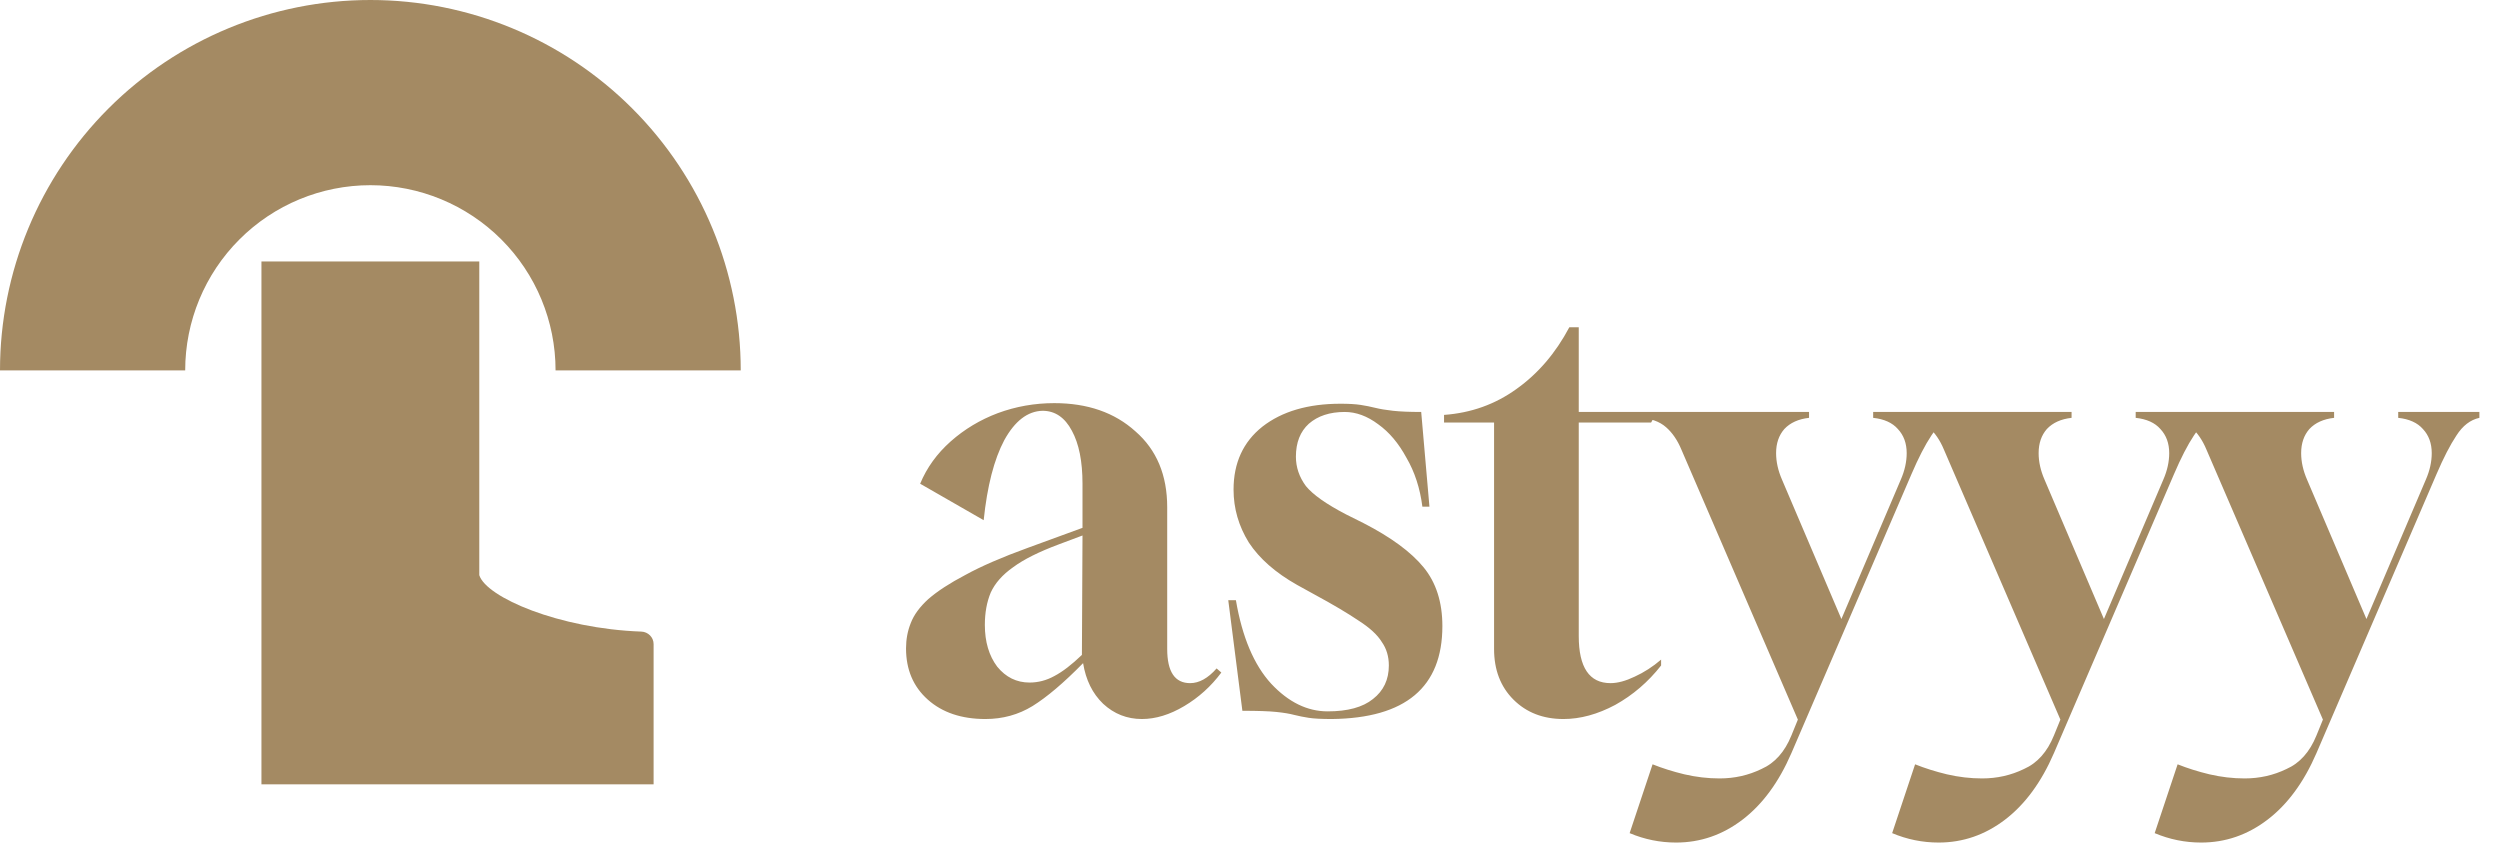
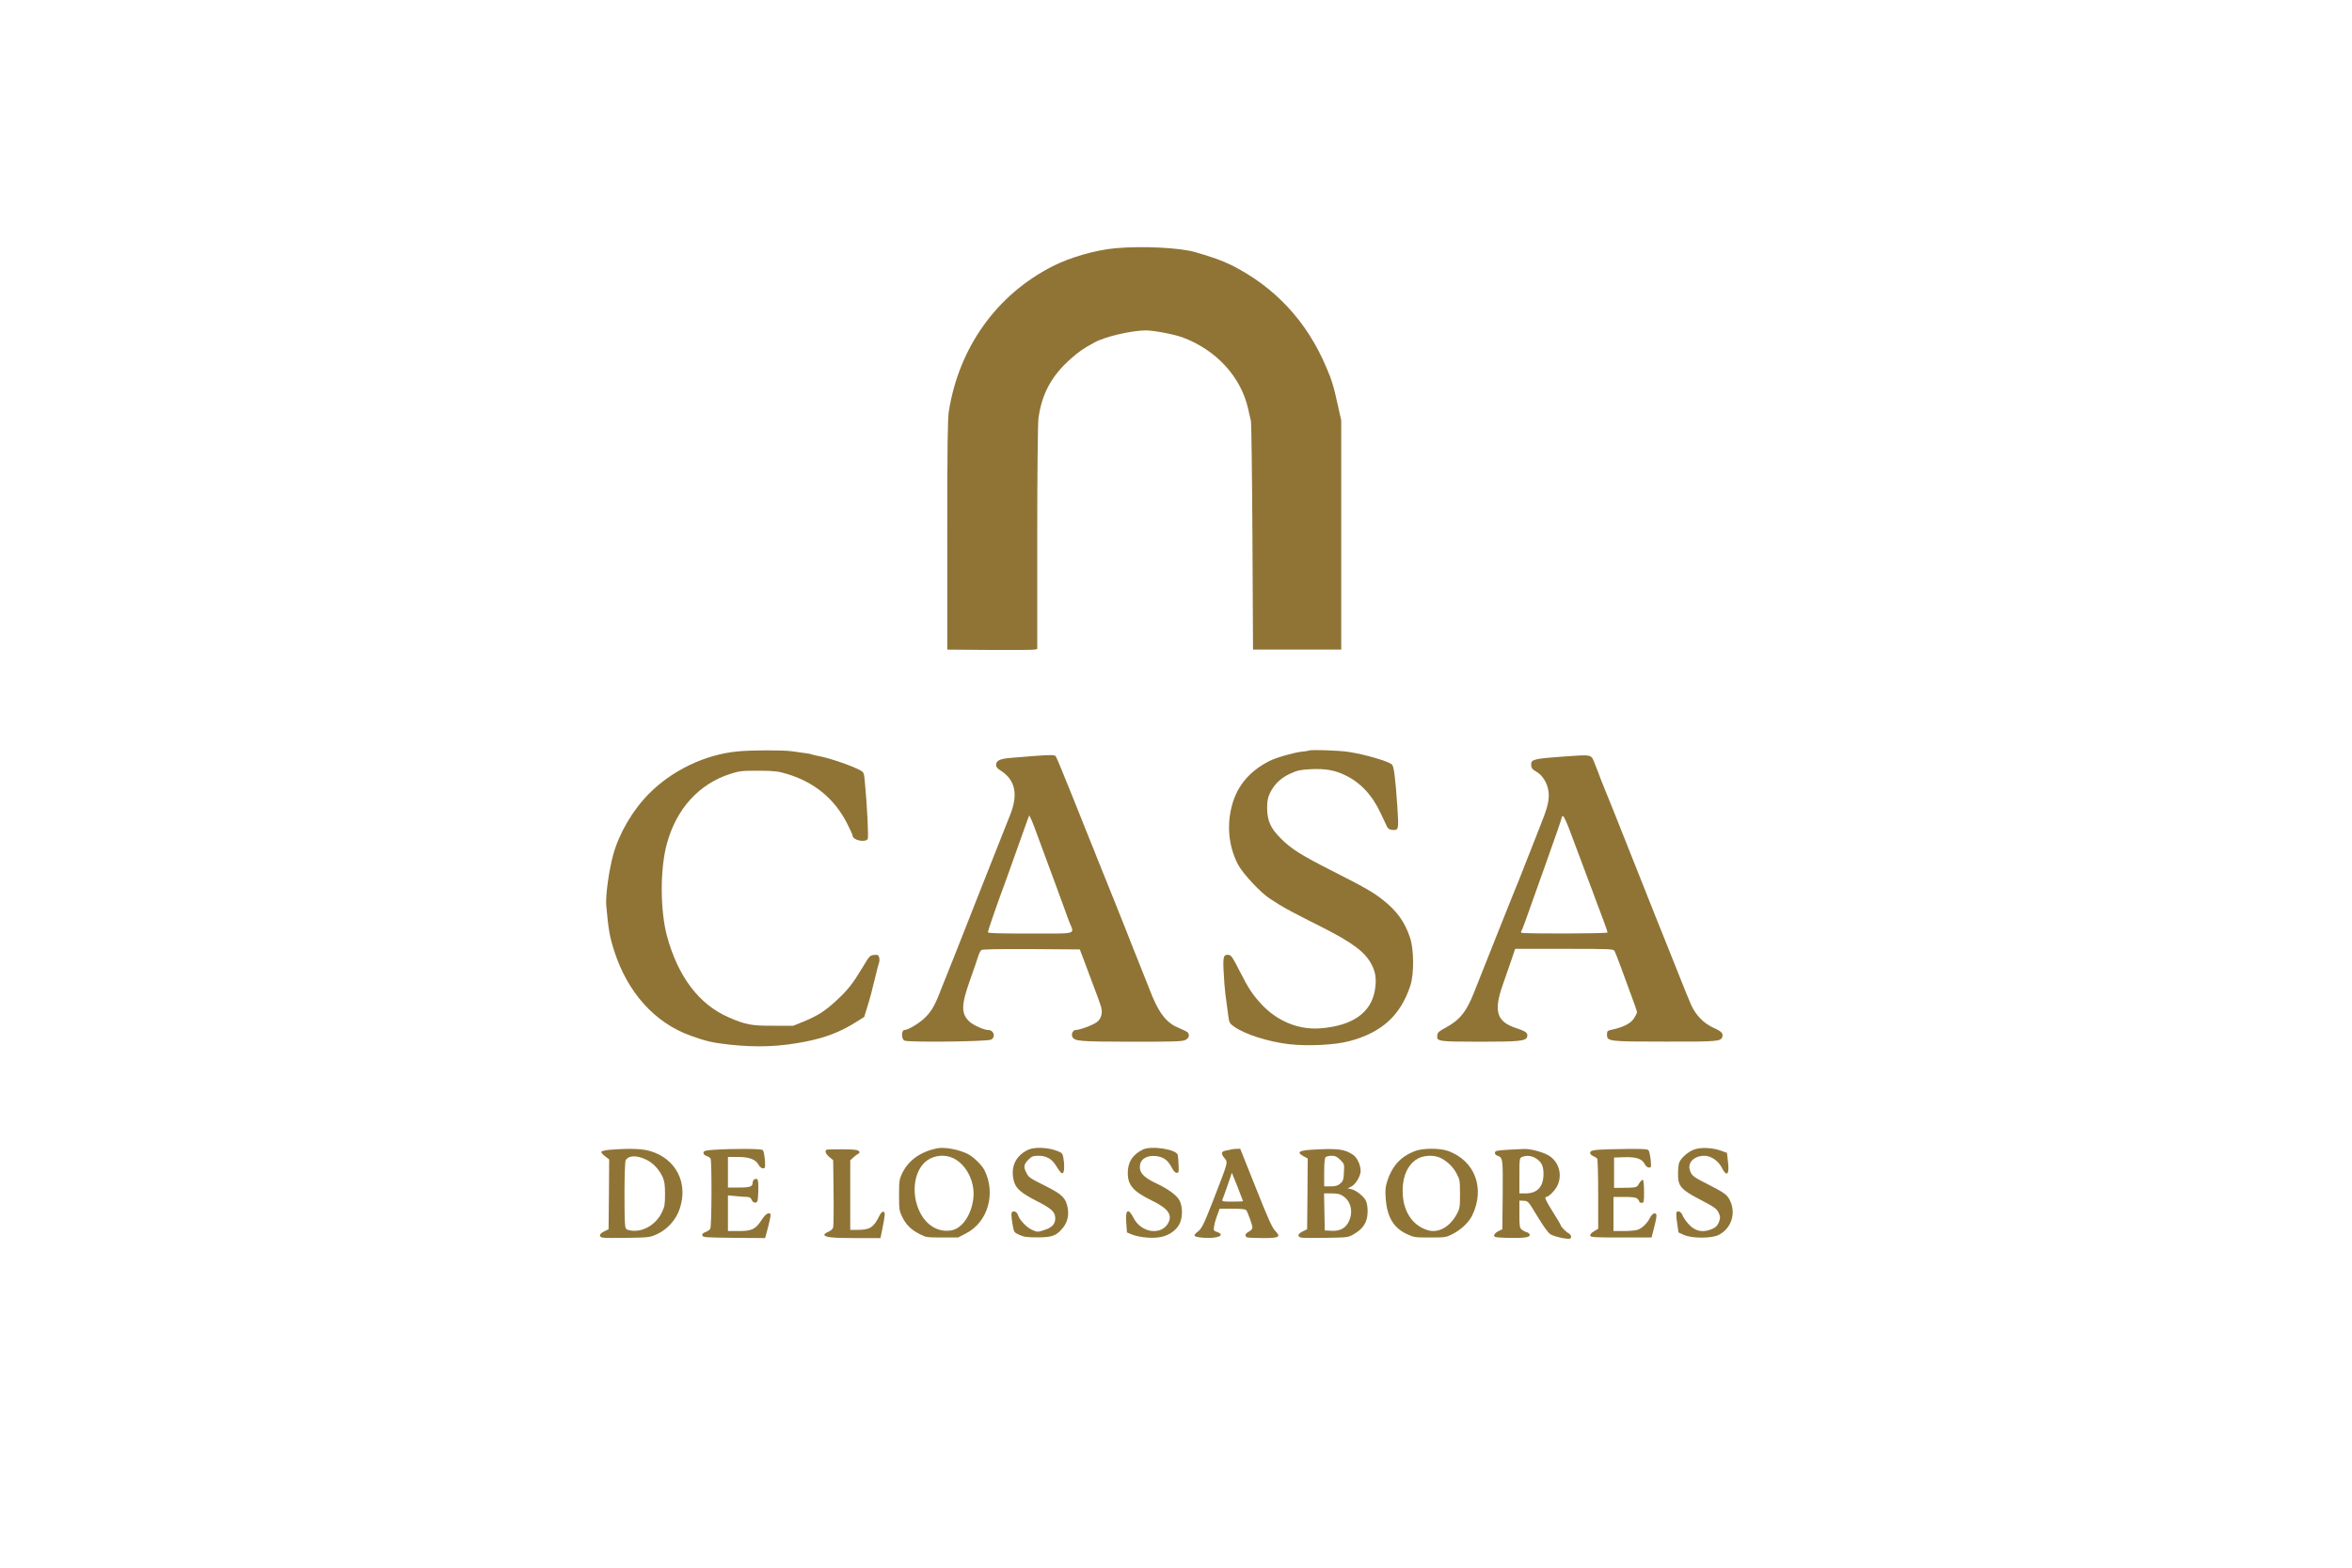
- <svg xmlns="http://www.w3.org/2000/svg" viewBox="0 0 102 35" fill="none">
-   <path d="M19.555 10.667H10.667V32H26.667V26.278C26.667 26.002 26.442 25.779 26.166 25.769C22.811 25.65 19.838 24.37 19.555 23.467V10.667Z" fill="#A48A63" />
-   <path d="M30.222 15.111C30.222 11.103 28.63 7.26 25.796 4.426C22.962 1.592 19.119 3.02574e-07 15.111 0C11.103 -3.02574e-07 7.26 1.592 4.426 4.426C1.592 7.26 6.05148e-07 11.103 0 15.111L7.556 15.111C7.556 13.107 8.352 11.185 9.769 9.769C11.185 8.352 13.107 7.556 15.111 7.556C17.115 7.556 19.037 8.352 20.454 9.769C21.871 11.185 22.667 13.107 22.667 15.111H30.222Z" fill="#A48A63" />
-   <path d="M40.206 29.336C39.23 29.336 38.446 29.072 37.854 28.544C37.262 28.016 36.966 27.32 36.966 26.456C36.966 26.088 37.03 25.744 37.158 25.424C37.286 25.088 37.526 24.76 37.878 24.44C38.246 24.12 38.75 23.792 39.39 23.456C40.03 23.104 40.878 22.736 41.934 22.352L44.166 21.536V19.736C44.166 18.824 44.022 18.104 43.734 17.576C43.446 17.032 43.046 16.76 42.534 16.76C41.926 16.776 41.406 17.176 40.974 17.96C40.558 18.744 40.278 19.832 40.134 21.224L37.542 19.736C37.814 19.08 38.23 18.504 38.79 18.008C39.35 17.512 39.99 17.128 40.71 16.856C41.446 16.584 42.214 16.448 43.014 16.448C44.374 16.448 45.478 16.832 46.326 17.6C47.19 18.352 47.622 19.384 47.622 20.696V26.48C47.622 27.408 47.934 27.872 48.558 27.872C48.926 27.872 49.286 27.672 49.638 27.272L49.83 27.44C49.414 28 48.91 28.456 48.318 28.808C47.726 29.16 47.15 29.336 46.59 29.336C45.982 29.336 45.454 29.128 45.006 28.712C44.574 28.296 44.302 27.744 44.19 27.056C43.406 27.856 42.718 28.44 42.126 28.808C41.55 29.16 40.91 29.336 40.206 29.336ZM42.006 27.848C42.358 27.848 42.694 27.76 43.014 27.584C43.35 27.408 43.726 27.12 44.142 26.72L44.166 21.848L43.206 22.208C42.39 22.512 41.766 22.824 41.334 23.144C40.902 23.448 40.598 23.792 40.422 24.176C40.262 24.56 40.182 25 40.182 25.496C40.182 26.184 40.35 26.752 40.686 27.2C41.038 27.632 41.478 27.848 42.006 27.848ZM54.337 29.336C53.921 29.336 53.609 29.32 53.401 29.288C53.193 29.256 52.993 29.216 52.801 29.168C52.625 29.12 52.385 29.08 52.081 29.048C51.777 29.016 51.313 29 50.689 29L50.113 24.488H50.425C50.681 25.992 51.161 27.128 51.865 27.896C52.569 28.648 53.337 29.024 54.169 29.024C54.985 29.024 55.601 28.856 56.017 28.52C56.449 28.184 56.665 27.728 56.665 27.152C56.665 26.784 56.569 26.464 56.377 26.192C56.201 25.904 55.889 25.616 55.441 25.328C54.993 25.024 54.385 24.664 53.617 24.248L52.921 23.864C52.041 23.368 51.385 22.792 50.953 22.136C50.537 21.464 50.329 20.744 50.329 19.976C50.329 18.888 50.721 18.032 51.505 17.408C52.305 16.784 53.369 16.472 54.697 16.472C55.033 16.472 55.305 16.488 55.513 16.52C55.721 16.552 55.921 16.592 56.113 16.64C56.305 16.688 56.545 16.728 56.833 16.76C57.121 16.792 57.505 16.808 57.985 16.808L58.321 20.672H58.033C57.937 19.92 57.721 19.256 57.385 18.68C57.065 18.088 56.681 17.632 56.233 17.312C55.785 16.976 55.329 16.808 54.865 16.808C54.257 16.808 53.769 16.968 53.401 17.288C53.049 17.608 52.873 18.056 52.873 18.632C52.873 19.064 53.009 19.464 53.281 19.832C53.569 20.184 54.113 20.568 54.913 20.984L55.633 21.344C56.753 21.92 57.569 22.52 58.081 23.144C58.593 23.768 58.849 24.568 58.849 25.544C58.849 28.04 57.345 29.304 54.337 29.336ZM63.789 29.336C62.958 29.336 62.278 29.072 61.749 28.544C61.221 28.016 60.958 27.328 60.958 26.48V17.24H58.917V16.928C60.022 16.848 61.005 16.496 61.87 15.872C62.749 15.248 63.469 14.408 64.029 13.352H64.413V16.808H67.606L67.365 17.24H64.413V25.952C64.413 27.232 64.846 27.872 65.71 27.872C65.998 27.872 66.326 27.784 66.694 27.608C67.078 27.432 67.438 27.2 67.773 26.912V27.152C67.246 27.824 66.621 28.36 65.901 28.76C65.181 29.144 64.478 29.336 63.789 29.336ZM68.385 34.376C67.729 34.376 67.097 34.248 66.489 33.992L67.425 31.184C67.825 31.344 68.257 31.48 68.721 31.592C69.201 31.704 69.681 31.76 70.161 31.76C70.769 31.76 71.337 31.632 71.865 31.376C72.409 31.136 72.817 30.68 73.089 30.008L73.353 29.36L68.601 18.344C68.441 17.96 68.233 17.656 67.977 17.432C67.705 17.192 67.337 17.064 66.873 17.048V16.808H73.809V17.048C73.377 17.096 73.041 17.248 72.801 17.504C72.577 17.76 72.465 18.088 72.465 18.488C72.465 18.84 72.545 19.2 72.705 19.568L75.129 25.256L77.553 19.568C77.713 19.2 77.793 18.84 77.793 18.488C77.793 18.088 77.673 17.76 77.433 17.504C77.209 17.248 76.873 17.096 76.425 17.048V16.808H79.737V17.048C79.369 17.128 79.057 17.368 78.801 17.768C78.545 18.152 78.273 18.68 77.985 19.352L73.089 30.728C72.577 31.912 71.913 32.816 71.097 33.44C70.281 34.064 69.377 34.376 68.385 34.376ZM79.096 34.376C78.44 34.376 77.808 34.248 77.2 33.992L78.136 31.184C78.536 31.344 78.968 31.48 79.432 31.592C79.912 31.704 80.392 31.76 80.872 31.76C81.48 31.76 82.048 31.632 82.576 31.376C83.12 31.136 83.528 30.68 83.8 30.008L84.064 29.36L79.312 18.344C79.152 17.96 78.944 17.656 78.688 17.432C78.416 17.192 78.048 17.064 77.584 17.048V16.808H84.52V17.048C84.088 17.096 83.752 17.248 83.512 17.504C83.288 17.76 83.176 18.088 83.176 18.488C83.176 18.84 83.256 19.2 83.416 19.568L85.84 25.256L88.264 19.568C88.424 19.2 88.504 18.84 88.504 18.488C88.504 18.088 88.384 17.76 88.144 17.504C87.92 17.248 87.584 17.096 87.136 17.048V16.808H90.448V17.048C90.08 17.128 89.768 17.368 89.512 17.768C89.256 18.152 88.984 18.68 88.696 19.352L83.8 30.728C83.288 31.912 82.624 32.816 81.808 33.44C80.992 34.064 80.088 34.376 79.096 34.376ZM89.807 34.376C89.151 34.376 88.519 34.248 87.911 33.992L88.847 31.184C89.247 31.344 89.679 31.48 90.143 31.592C90.623 31.704 91.103 31.76 91.583 31.76C92.191 31.76 92.759 31.632 93.287 31.376C93.831 31.136 94.239 30.68 94.511 30.008L94.775 29.36L90.023 18.344C89.863 17.96 89.655 17.656 89.399 17.432C89.127 17.192 88.759 17.064 88.295 17.048V16.808H95.231V17.048C94.799 17.096 94.463 17.248 94.223 17.504C93.999 17.76 93.887 18.088 93.887 18.488C93.887 18.84 93.967 19.2 94.127 19.568L96.551 25.256L98.975 19.568C99.135 19.2 99.215 18.84 99.215 18.488C99.215 18.088 99.095 17.76 98.855 17.504C98.631 17.248 98.295 17.096 97.847 17.048V16.808H101.159V17.048C100.791 17.128 100.479 17.368 100.223 17.768C99.967 18.152 99.695 18.68 99.407 19.352L94.511 30.728C93.999 31.912 93.335 32.816 92.519 33.44C91.703 34.064 90.799 34.376 89.807 34.376Z" fill="#A48A63" />
+ <svg xmlns="http://www.w3.org/2000/svg" version="1.0" viewBox="0 0 2000 1333" preserveAspectRatio="xMidYMid meet">
+   <g transform="translate(0,1333) scale(0.1,-0.1)" fill="#8F7436" stroke="none">
+     <path d="M9486 11219 c-168 -15 -385 -77 -534 -153 -477 -242 -798 -691 -884 -1236 -10 -66 -13 -296 -13 -1055 l0 -970 360 -3 c198 -1 370 0 383 3 l22 5 0 943 c0 535 5 974 10 1015 27 211 113 369 279 514 68 60 102 83 199 136 89 49 316 102 437 102 65 0 243 -34 312 -60 287 -107 497 -337 557 -610 9 -41 20 -86 23 -100 4 -14 10 -457 13 -985 l5 -960 375 0 375 0 0 975 0 975 -27 120 c-37 170 -53 223 -103 338 -164 386 -436 677 -802 861 -82 40 -161 69 -307 111 -135 39 -447 54 -680 34z" />
+     <path d="M6270 6939 c-272 -26 -554 -160 -750 -358 -140 -141 -254 -335 -306 -521 -36 -133 -66 -349 -59 -430 19 -210 29 -267 69 -391 114 -353 345 -608 647 -717 136 -49 186 -60 336 -77 233 -25 425 -17 643 26 172 34 300 84 432 168 l67 42 25 82 c28 91 35 118 70 262 13 55 27 108 31 118 4 9 4 29 1 43 -6 22 -11 25 -43 22 -35 -3 -40 -8 -97 -104 -86 -142 -125 -192 -221 -281 -96 -90 -161 -132 -283 -182 l-87 -35 -170 0 c-183 -1 -237 9 -380 72 -252 110 -430 346 -524 693 -58 219 -59 571 0 784 81 297 273 508 539 593 78 25 98 27 240 27 139 -1 164 -4 244 -28 232 -70 403 -211 510 -422 25 -49 46 -95 46 -102 0 -37 102 -62 128 -30 9 11 -3 265 -24 490 -7 74 -9 79 -38 95 -74 40 -262 105 -352 121 -30 6 -59 13 -63 15 -4 3 -30 8 -57 11 -27 4 -78 11 -114 16 -78 10 -341 10 -460 -2z" />
+     <path d="M11129 6946 c-2 -2 -29 -6 -59 -9 -66 -7 -218 -50 -275 -79 -183 -93 -291 -231 -329 -420 -33 -160 -11 -323 62 -462 40 -76 192 -239 270 -289 23 -15 59 -38 80 -51 47 -30 143 -81 358 -189 269 -136 375 -216 429 -324 34 -65 41 -129 26 -216 -33 -192 -192 -302 -464 -323 -181 -14 -360 58 -493 197 -81 86 -117 140 -195 294 -51 102 -70 131 -88 133 -47 7 -53 -11 -46 -142 3 -67 10 -152 15 -191 5 -38 15 -110 21 -158 11 -87 12 -89 51 -117 90 -66 291 -130 470 -151 159 -18 389 -7 512 26 276 73 436 219 519 473 32 99 31 308 -3 407 -44 134 -112 228 -233 323 -81 64 -158 108 -431 246 -262 133 -346 186 -434 274 -87 86 -116 151 -117 257 0 63 5 90 23 128 35 74 92 130 173 167 61 28 85 33 174 38 123 6 203 -8 289 -49 134 -63 235 -171 308 -329 22 -47 45 -96 52 -110 8 -17 21 -26 41 -28 60 -5 60 -3 47 200 -16 236 -29 340 -45 355 -29 28 -230 87 -369 108 -87 13 -328 21 -339 11z" />
+     <path d="M8790 6900 c-52 -4 -135 -11 -185 -15 -100 -7 -135 -23 -135 -60 0 -18 11 -32 39 -49 126 -80 152 -205 77 -386 -19 -47 -69 -173 -111 -280 -42 -107 -80 -204 -85 -215 -5 -11 -43 -108 -85 -215 -133 -340 -246 -624 -255 -645 -5 -11 -26 -63 -46 -115 -54 -142 -81 -189 -141 -248 -48 -46 -141 -102 -171 -102 -28 0 -29 -76 -2 -90 31 -17 707 -9 738 8 41 23 23 82 -26 82 -34 0 -122 39 -156 69 -74 67 -74 140 0 348 31 87 63 179 70 204 8 26 20 52 28 58 9 8 130 10 426 9 l412 -3 40 -105 c21 -58 59 -159 84 -225 25 -66 51 -136 56 -155 16 -54 3 -105 -35 -133 -32 -25 -146 -67 -179 -67 -24 0 -41 -35 -29 -59 20 -37 59 -40 501 -41 370 0 434 2 460 15 29 15 37 38 22 62 -4 6 -37 23 -74 38 -101 41 -162 112 -229 270 -17 42 -172 432 -185 465 -7 19 -65 166 -129 325 -65 160 -135 335 -157 390 -21 55 -43 109 -48 120 -5 11 -72 180 -150 375 -78 195 -146 360 -152 367 -11 14 -39 14 -188 3z m49 -722 c33 -90 94 -255 136 -368 42 -113 80 -217 85 -232 5 -15 20 -57 34 -92 42 -106 76 -96 -334 -96 -280 0 -360 3 -360 12 0 11 88 265 151 433 10 28 55 154 100 280 45 127 86 241 91 255 l10 25 14 -27 c8 -15 41 -100 73 -190z" />
+     <path d="M13275 6894 c-225 -16 -255 -24 -255 -63 0 -33 7 -43 47 -66 60 -35 103 -119 103 -199 -1 -63 -16 -120 -75 -266 -29 -74 -79 -200 -110 -280 -31 -80 -60 -154 -65 -165 -11 -23 -330 -824 -385 -964 -64 -164 -122 -237 -243 -302 -55 -29 -68 -41 -70 -63 -7 -54 3 -55 358 -56 335 0 394 6 405 39 11 34 -6 48 -90 76 -169 55 -196 143 -116 370 23 66 57 162 74 213 l31 92 418 0 c405 0 418 -1 428 -20 6 -11 28 -68 50 -127 21 -59 62 -169 89 -243 28 -74 51 -141 51 -148 0 -7 -11 -30 -24 -51 -27 -43 -85 -74 -174 -95 -56 -12 -57 -13 -57 -47 0 -56 14 -58 497 -58 440 -1 471 2 483 39 10 31 -6 48 -73 78 -83 37 -151 106 -191 194 -16 35 -72 173 -125 308 -54 135 -101 254 -106 265 -5 11 -120 299 -255 640 -135 341 -253 636 -262 655 -8 19 -19 46 -24 60 -4 14 -23 63 -42 110 -41 101 -12 93 -292 74z m78 -640 c26 -71 64 -172 84 -224 20 -52 46 -122 58 -155 12 -33 25 -67 28 -75 4 -8 22 -58 41 -110 19 -52 51 -137 71 -189 19 -51 35 -98 35 -102 0 -10 -723 -12 -733 -2 -4 3 -3 11 1 17 5 6 31 76 59 156 28 80 103 291 167 469 64 178 116 330 116 338 0 8 6 13 13 11 6 -3 34 -63 60 -134z" />
+     <path d="M7965 3563 c-142 -31 -241 -103 -294 -213 -24 -51 -26 -65 -26 -185 0 -121 2 -134 27 -185 33 -67 75 -109 148 -146 52 -27 61 -29 191 -29 l136 0 69 36 c185 95 255 341 154 539 -21 41 -93 111 -138 134 -77 40 -203 63 -267 49z m142 -84 c107 -52 181 -192 171 -327 -12 -147 -95 -273 -191 -287 -110 -17 -210 43 -266 158 -78 159 -48 361 65 439 63 44 152 51 221 17z" />
+     <path d="M8742 3551 c-107 -51 -151 -147 -121 -265 16 -63 61 -103 195 -171 129 -66 159 -94 157 -151 -1 -47 -30 -76 -97 -97 -51 -17 -56 -16 -98 2 -46 19 -110 86 -122 128 -7 22 -32 37 -47 27 -12 -7 -11 -34 2 -112 11 -63 12 -64 58 -85 37 -17 66 -21 151 -21 124 0 161 13 213 75 43 49 58 109 46 176 -16 84 -47 115 -183 183 -142 71 -148 75 -169 117 -25 47 -21 71 17 109 30 30 40 34 89 34 63 0 109 -25 144 -80 41 -65 49 -73 61 -66 13 8 15 69 4 131 -7 36 -11 41 -57 58 -77 29 -190 33 -243 8z" />
+     <path d="M9718 3553 c-88 -44 -128 -106 -128 -200 0 -103 47 -157 203 -233 136 -66 176 -118 144 -186 -55 -114 -231 -93 -297 36 -46 90 -72 74 -63 -39 l6 -83 36 -15 c57 -24 153 -36 225 -28 80 8 149 50 183 110 30 53 32 149 3 205 -22 43 -97 98 -195 144 -115 53 -153 97 -140 163 9 48 61 77 129 71 66 -6 105 -32 138 -95 16 -32 31 -48 44 -48 17 0 19 6 16 65 -1 36 -4 75 -7 87 -11 48 -224 81 -297 46z" />
+     <path d="M14408 3554 c-52 -18 -114 -72 -129 -112 -6 -14 -10 -57 -10 -95 -1 -106 23 -134 192 -222 117 -61 136 -75 152 -107 15 -31 17 -44 7 -72 -14 -44 -36 -63 -91 -79 -65 -20 -126 -1 -174 56 -21 23 -41 54 -47 69 -10 29 -36 44 -50 30 -6 -6 -5 -43 3 -92 l12 -82 46 -21 c68 -31 238 -31 298 1 108 57 148 187 91 297 -24 45 -46 61 -175 127 -135 68 -148 78 -163 124 -22 66 36 124 123 124 55 0 118 -42 147 -99 42 -84 67 -64 54 46 l-9 78 -50 18 c-71 26 -169 31 -227 11z" />
+     <path d="M5186 3551 c-38 -3 -71 -11 -73 -17 -2 -6 12 -23 32 -38 l35 -27 -2 -297 -3 -297 -37 -18 c-43 -21 -49 -44 -14 -53 13 -3 109 -4 212 -2 184 3 191 4 252 32 87 40 160 121 191 213 76 220 -30 428 -250 493 -68 21 -182 24 -343 11z m315 -87 c54 -27 104 -81 133 -143 16 -37 21 -66 21 -146 0 -88 -3 -107 -26 -155 -51 -106 -161 -171 -264 -156 -36 6 -44 11 -48 34 -11 55 -8 542 3 563 24 44 97 46 181 3z" />
+     <path d="M6070 3551 c-70 -5 -85 -9 -88 -23 -2 -12 6 -22 25 -29 15 -5 31 -16 35 -22 12 -18 10 -575 -2 -597 -5 -10 -24 -23 -41 -29 -21 -7 -30 -16 -27 -28 3 -17 24 -18 269 -21 l265 -2 13 47 c26 95 38 153 33 158 -17 16 -43 -1 -73 -47 -54 -83 -84 -98 -195 -98 l-94 0 0 151 0 152 68 -6 c37 -4 79 -7 95 -7 20 0 31 -7 39 -25 8 -18 18 -25 32 -23 19 3 21 11 24 97 2 68 -1 97 -10 102 -16 10 -38 -8 -38 -30 0 -33 -22 -41 -117 -41 l-93 0 0 130 0 130 86 0 c95 0 150 -21 174 -66 14 -25 36 -37 51 -28 12 7 0 134 -14 152 -10 13 -241 14 -417 3z" />
+     <path d="M7031 3552 c-21 -7 -11 -36 22 -63 l32 -27 3 -273 c2 -151 0 -284 -3 -297 -3 -14 -19 -29 -40 -38 -19 -8 -35 -19 -35 -24 0 -23 62 -30 264 -30 l213 0 17 83 c9 45 18 96 19 112 3 42 -24 39 -45 -5 -48 -99 -81 -120 -184 -120 l-64 0 0 295 0 296 23 22 c13 12 32 27 43 33 16 10 17 14 6 25 -10 10 -46 14 -137 14 -68 0 -128 -1 -134 -3z" />
+     <path d="M10475 3555 c-5 -2 -27 -6 -47 -10 -44 -7 -48 -24 -18 -62 33 -42 38 -22 -94 -363 -82 -209 -97 -240 -134 -268 -44 -34 -31 -44 65 -50 113 -6 175 24 102 50 -29 10 -31 13 -25 49 3 21 15 64 27 94 l20 55 108 0 c75 0 111 -4 118 -12 14 -20 53 -127 53 -149 0 -10 -13 -25 -30 -34 -33 -17 -39 -39 -14 -49 9 -3 69 -6 135 -6 139 0 154 10 101 63 -23 23 -62 109 -163 364 l-133 333 -30 -1 c-17 0 -35 -2 -41 -4z m95 -441 c0 -2 -41 -4 -91 -4 -83 0 -90 2 -84 18 4 9 24 64 44 122 l36 105 48 -118 c26 -66 47 -121 47 -123z" />
+     <path d="M11145 3551 c-103 -7 -120 -23 -60 -55 l35 -19 -2 -301 -3 -301 -37 -18 c-44 -21 -49 -44 -14 -53 14 -3 110 -4 213 -2 183 3 189 4 233 30 56 33 85 63 105 110 19 47 19 128 1 173 -16 38 -86 94 -129 102 l-27 6 32 16 c36 19 78 89 78 131 0 52 -29 114 -64 138 -73 50 -133 57 -361 43z m252 -86 c35 -35 35 -36 31 -106 -3 -63 -7 -74 -31 -95 -22 -19 -40 -24 -83 -24 l-54 0 0 118 c0 78 4 122 12 130 7 7 30 12 51 12 31 0 46 -7 74 -35z m24 -308 c66 -44 87 -132 50 -213 -27 -59 -75 -86 -148 -82 l-58 3 -3 158 -3 157 64 0 c50 0 72 -5 98 -23z" />
+     <path d="M12026 3538 c-113 -44 -186 -123 -227 -245 -18 -55 -21 -80 -16 -152 10 -157 65 -252 176 -305 64 -30 71 -31 201 -31 130 0 137 1 193 30 71 36 138 100 166 158 110 228 25 461 -200 546 -73 28 -222 28 -293 -1z m229 -59 c57 -30 103 -76 133 -134 25 -46 27 -59 27 -170 0 -111 -2 -124 -27 -170 -59 -111 -157 -165 -247 -138 -151 45 -233 201 -210 398 13 101 60 178 131 214 57 28 140 28 193 0z" />
+     <path d="M12820 3551 c-89 -5 -105 -9 -108 -23 -2 -11 5 -21 20 -27 48 -18 48 -20 46 -332 l-3 -294 -35 -17 c-20 -10 -35 -25 -35 -35 0 -16 13 -18 110 -21 141 -4 197 4 193 26 -2 9 -13 19 -25 22 -13 3 -32 13 -43 22 -18 16 -20 30 -20 132 l0 115 38 -2 c36 -2 38 -4 115 -132 50 -83 90 -138 110 -152 32 -21 152 -47 168 -37 16 10 9 33 -13 45 -23 12 -67 58 -68 71 0 4 -29 53 -65 110 -63 100 -75 128 -56 128 19 0 73 54 92 92 47 92 17 204 -68 258 -48 31 -161 61 -215 58 -18 -1 -80 -4 -138 -7z m237 -71 c50 -30 68 -65 68 -134 0 -108 -52 -166 -151 -166 l-54 0 0 150 c0 147 1 151 23 160 37 15 80 11 114 -10z" />
+     <path d="M13585 3551 c-46 -5 -61 -10 -63 -23 -2 -12 7 -22 25 -30 15 -7 31 -17 35 -23 4 -5 8 -142 8 -303 l0 -293 -35 -21 c-22 -12 -35 -27 -33 -37 3 -14 31 -16 263 -16 l259 0 23 90 c13 50 21 96 18 103 -9 24 -35 12 -54 -25 -23 -46 -66 -88 -104 -102 -16 -6 -69 -11 -118 -11 l-89 0 0 145 0 145 94 0 c73 0 98 -4 110 -16 9 -8 16 -20 16 -25 0 -5 9 -9 20 -9 19 0 20 7 20 94 0 53 -4 98 -10 101 -5 3 -19 -10 -31 -29 -23 -39 -15 -37 -179 -39 l-35 0 0 129 0 129 88 3 c101 3 149 -13 173 -59 9 -18 23 -29 36 -29 20 0 20 3 14 67 -4 37 -12 73 -18 80 -8 10 -54 13 -192 11 -99 -1 -208 -4 -241 -7z" />
+   </g>
</svg>
